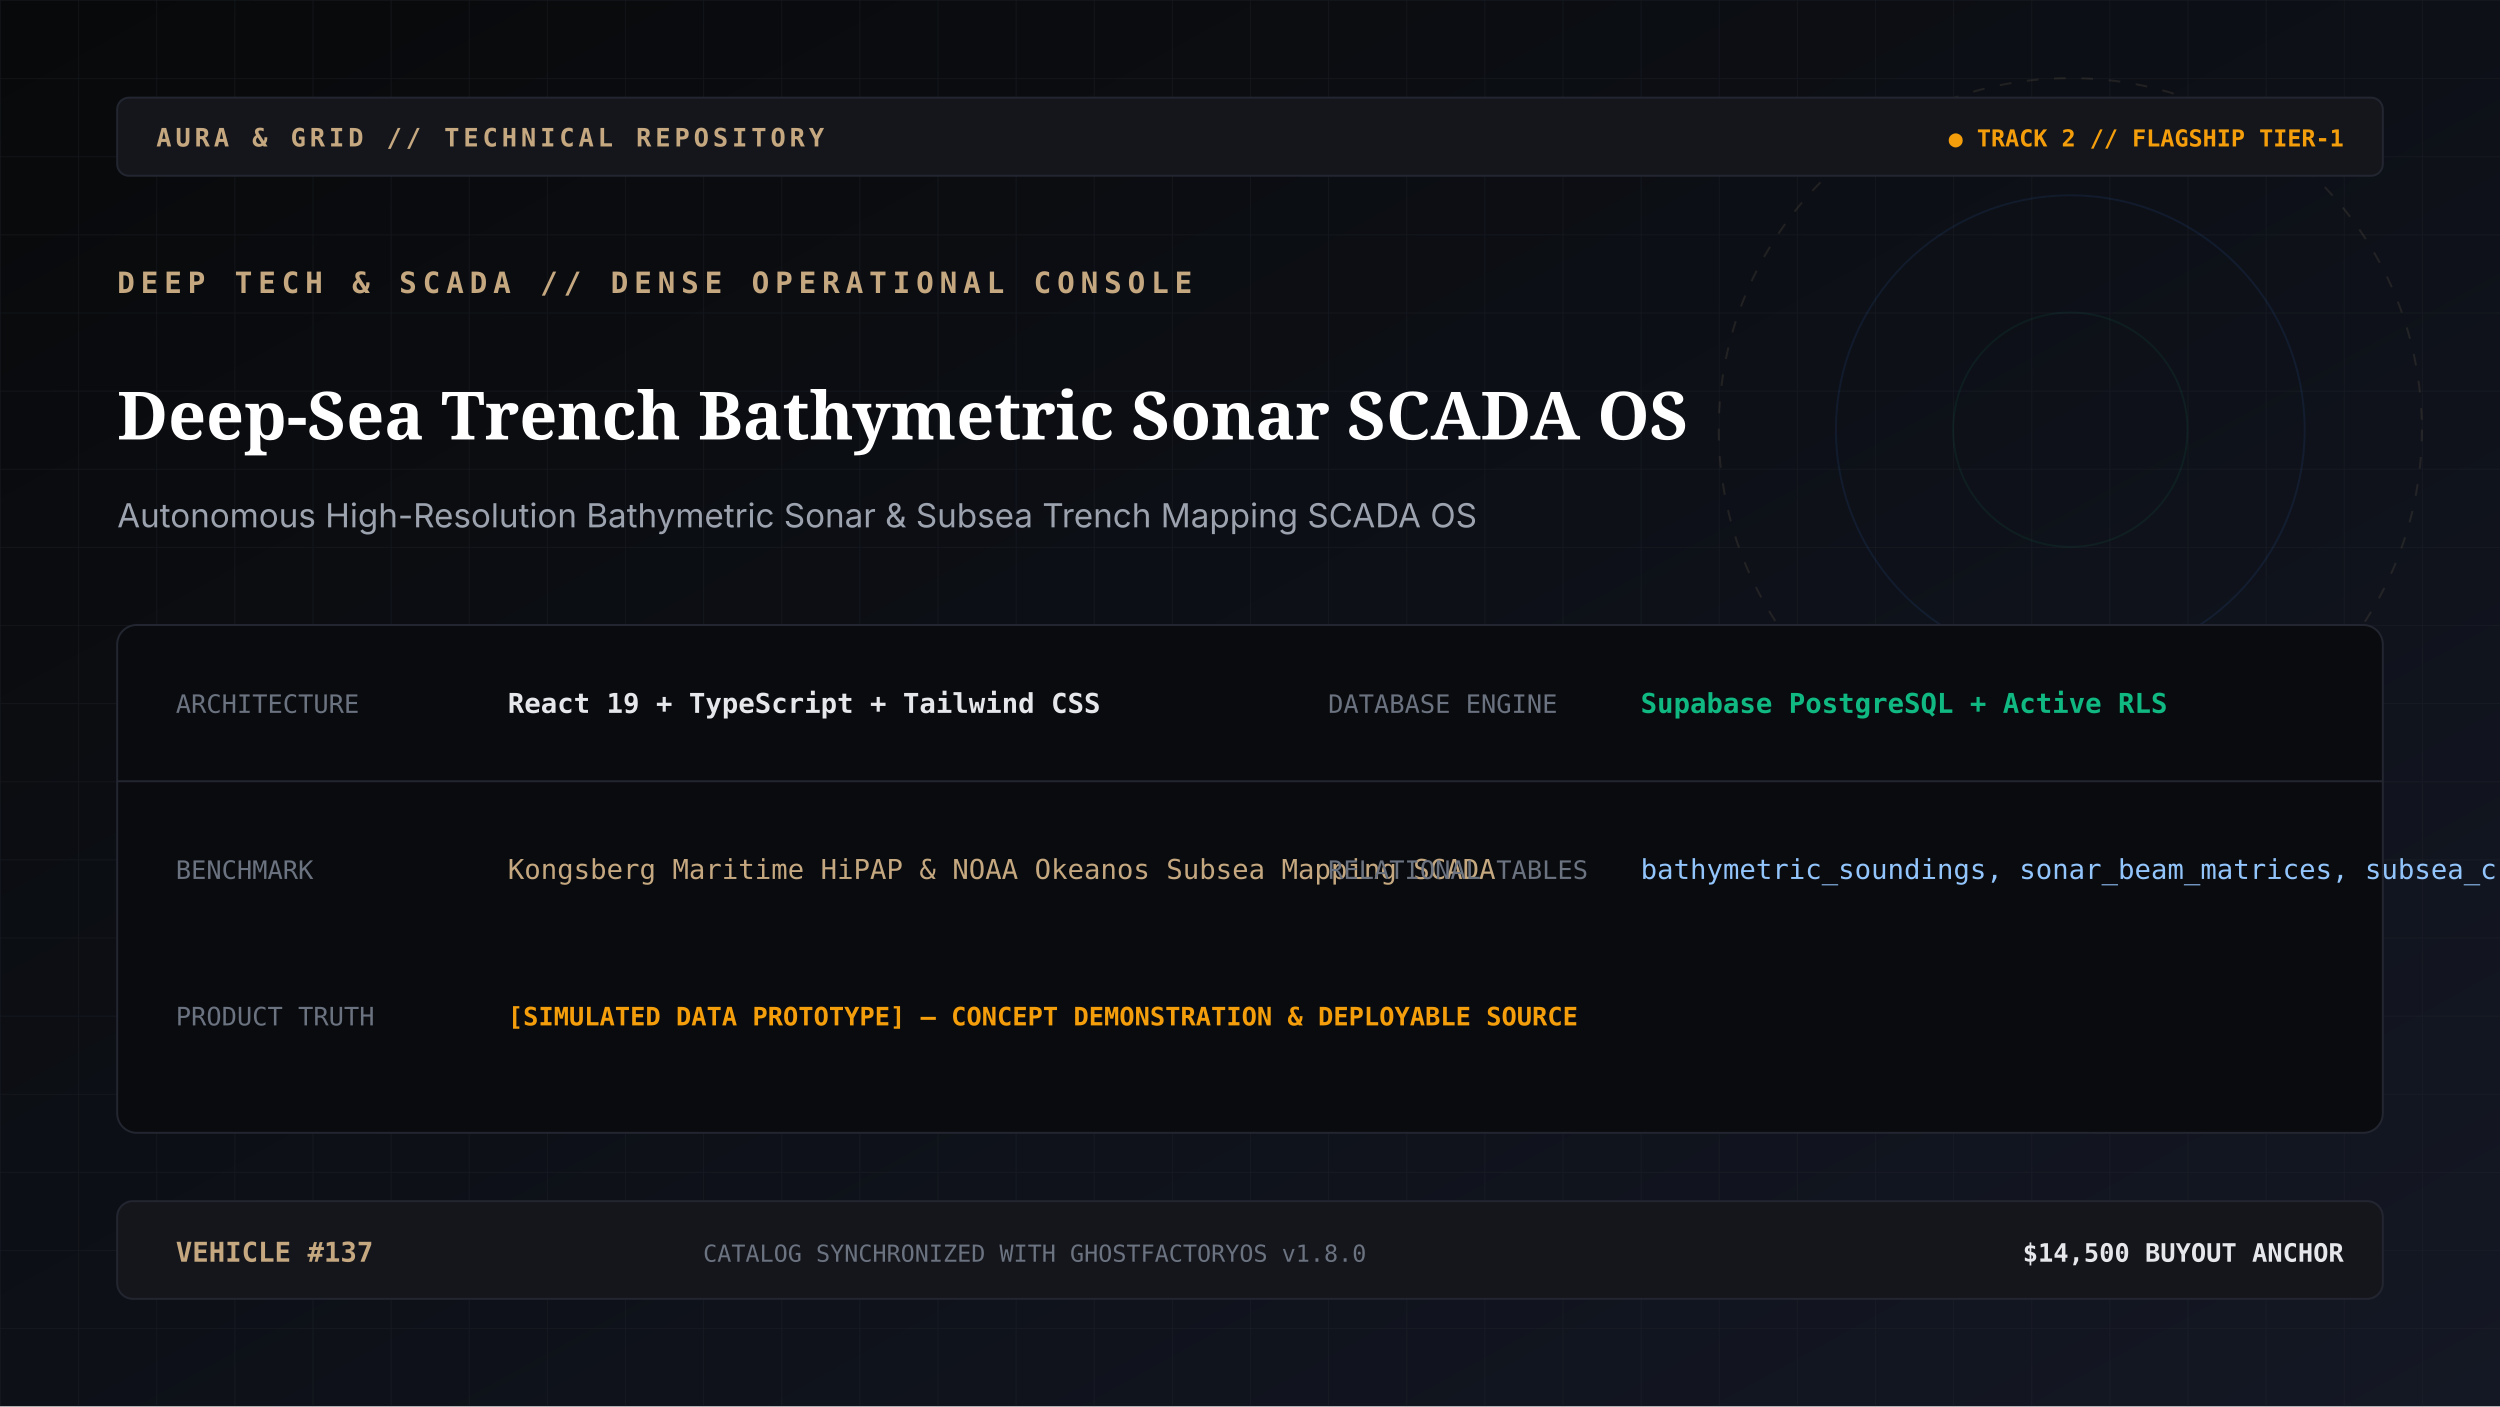
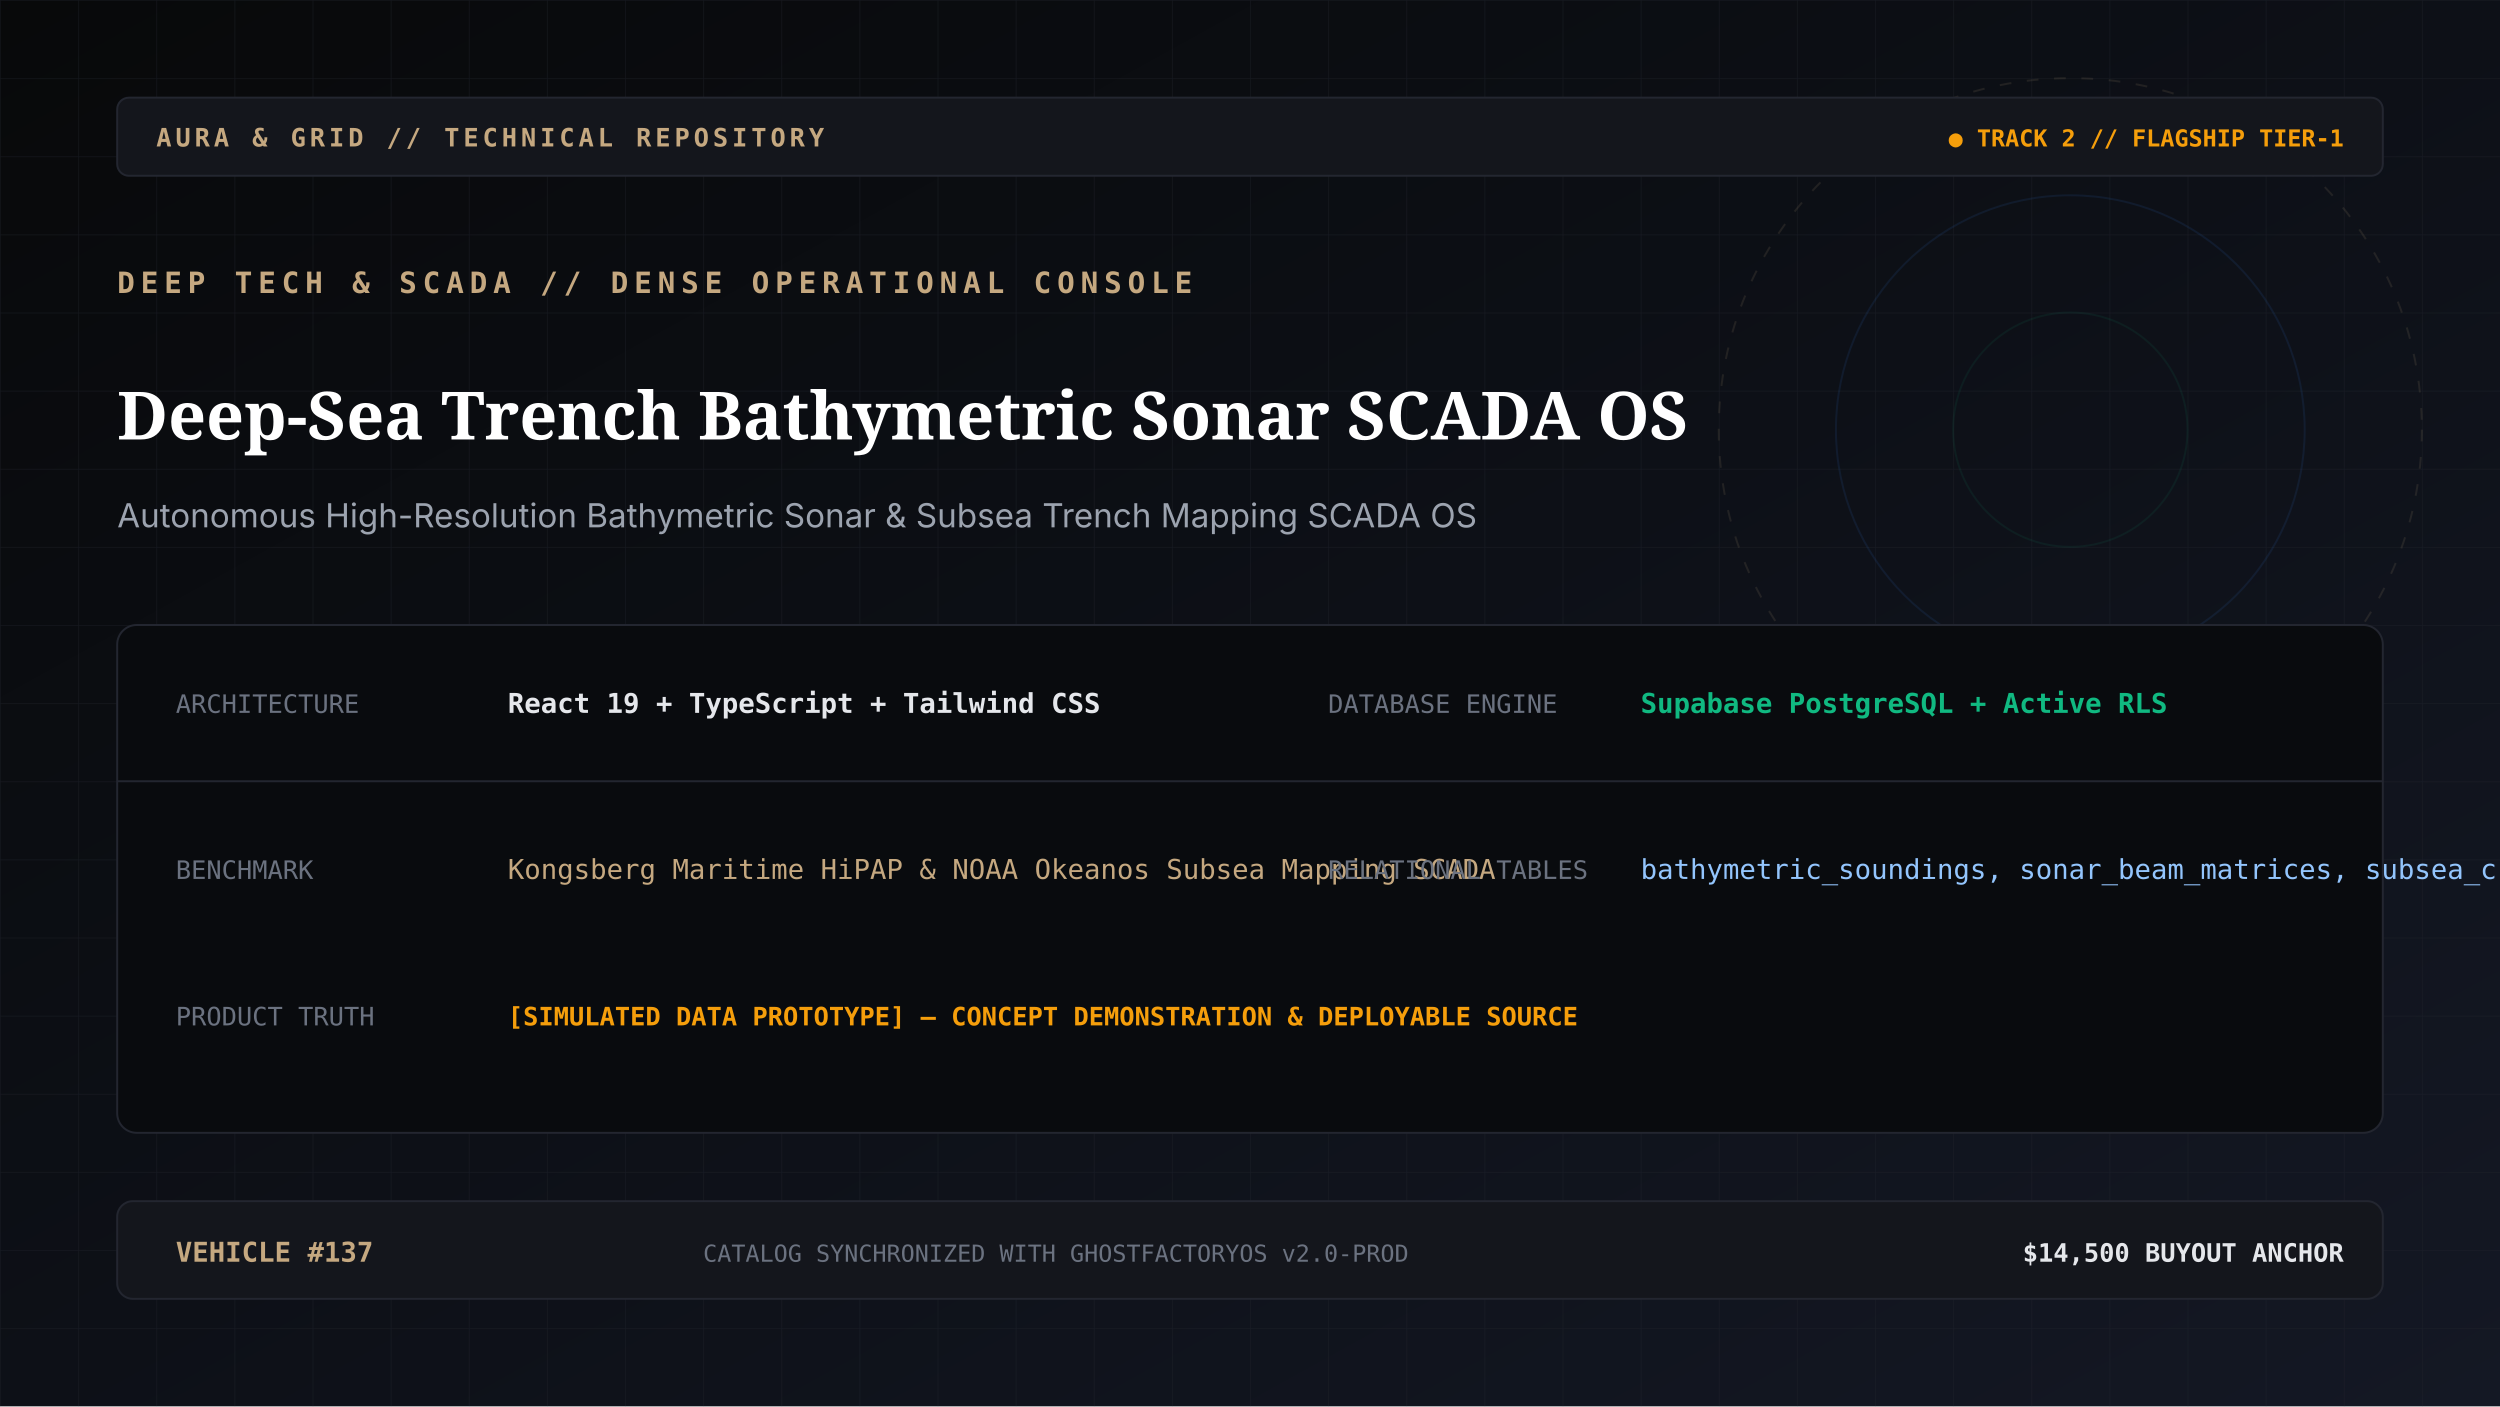
<svg xmlns="http://www.w3.org/2000/svg" width="1280" height="720" viewBox="0 0 1280 720">
  <defs>
    <linearGradient id="bg-137" x1="0%" y1="0%" x2="100%" y2="100%">
      <stop offset="0%" stop-color="#08090A" />
      <stop offset="50%" stop-color="#0D1017" />
      <stop offset="100%" stop-color="#141824" />
    </linearGradient>
    <pattern id="grid-137" width="40" height="40" patternUnits="userSpaceOnUse">
      <path d="M 40 0 L 0 0 0 40" fill="none" stroke="#232630" stroke-width="0.75" stroke-opacity="0.45" />
    </pattern>
  </defs>
  <rect width="1280" height="720" fill="url(#bg-137)" />
  <rect width="1280" height="720" fill="url(#grid-137)" />
  <circle cx="1060" cy="220" r="180" fill="none" stroke="#C5A880" stroke-width="1" stroke-opacity="0.12" stroke-dasharray="6 8" />
  <circle cx="1060" cy="220" r="120" fill="none" stroke="#3B82F6" stroke-width="1" stroke-opacity="0.1" />
  <circle cx="1060" cy="220" r="60" fill="none" stroke="#10B981" stroke-width="1" stroke-opacity="0.08" />
  <rect x="60" y="50" width="1160" height="40" fill="#14161C" rx="6" stroke="#232630" stroke-width="1" />
  <text x="80" y="75" fill="#C5A880" font-family="'JetBrains Mono', monospace" font-size="13" font-weight="600" letter-spacing="2">AURA &amp; GRID // TECHNICAL REPOSITORY</text>
  <text x="1200" y="75" text-anchor="end" fill="#F59E0B" font-family="'JetBrains Mono', monospace" font-size="12" font-weight="bold">● TRACK 2 // FLAGSHIP TIER-1</text>
  <text x="60" y="150" fill="#C5A880" font-family="'JetBrains Mono', monospace" font-size="15" font-weight="bold" letter-spacing="3">DEEP TECH &amp; SCADA // DENSE OPERATIONAL CONSOLE</text>
  <text x="60" y="225" fill="#FFFFFF" font-family="'Playfair Display', Georgia, serif" font-size="34" font-weight="bold">Deep-Sea Trench Bathymetric Sonar SCADA OS</text>
  <text x="60" y="270" fill="#9CA3AF" font-family="'Inter', sans-serif" font-size="17">Autonomous High-Resolution Bathymetric Sonar &amp; Subsea Trench Mapping SCADA OS</text>
  <rect x="60" y="320" width="1160" height="260" fill="#090B0E" rx="10" stroke="#232630" stroke-width="1" />
  <line x1="60" y1="400" x2="1220" y2="400" stroke="#232630" stroke-width="1" />
  <text x="90" y="365" fill="#6B7280" font-family="'JetBrains Mono', monospace" font-size="13">ARCHITECTURE</text>
  <text x="260" y="365" fill="#E5E7EB" font-family="'JetBrains Mono', monospace" font-size="14" font-weight="bold">React 19 + TypeScript + Tailwind CSS</text>
  <text x="680" y="365" fill="#6B7280" font-family="'JetBrains Mono', monospace" font-size="13">DATABASE ENGINE</text>
  <text x="840" y="365" fill="#10B981" font-family="'JetBrains Mono', monospace" font-size="14" font-weight="bold">Supabase PostgreSQL + Active RLS</text>
  <text x="90" y="450" fill="#6B7280" font-family="'JetBrains Mono', monospace" font-size="13">BENCHMARK</text>
  <text x="260" y="450" fill="#C5A880" font-family="'JetBrains Mono', monospace" font-size="14">Kongsberg Maritime HiPAP &amp; NOAA Okeanos Subsea Mapping SCADA</text>
  <text x="680" y="450" fill="#6B7280" font-family="'JetBrains Mono', monospace" font-size="13">RELATIONAL TABLES</text>
  <text x="840" y="450" fill="#93C5FD" font-family="'JetBrains Mono', monospace" font-size="14">bathymetric_soundings, sonar_beam_matrices, subsea_crawler_telemetry, trench_depth_profiles</text>
  <text x="90" y="525" fill="#6B7280" font-family="'JetBrains Mono', monospace" font-size="13">PRODUCT TRUTH</text>
  <text x="260" y="525" fill="#F59E0B" font-family="'JetBrains Mono', monospace" font-size="13" font-weight="600">[SIMULATED DATA PROTOTYPE] — CONCEPT DEMONSTRATION &amp; DEPLOYABLE SOURCE</text>
  <rect x="60" y="615" width="1160" height="50" fill="#14161C" rx="8" stroke="#232630" stroke-width="1" />
  <text x="90" y="646" fill="#C5A880" font-family="'JetBrains Mono', monospace" font-size="14" font-weight="bold">VEHICLE #137</text>
-   <text x="360" y="646" fill="#6B7280" font-family="'JetBrains Mono', monospace" font-size="12">CATALOG SYNCHRONIZED WITH GHOSTFACTORYOS v1.8.0</text>
+   <text x="360" y="646" fill="#6B7280" font-family="'JetBrains Mono', monospace" font-size="12">CATALOG SYNCHRONIZED WITH GHOSTFACTORYOS v2.0-PROD</text>
  <text x="1200" y="646" text-anchor="end" fill="#E5E7EB" font-family="'JetBrains Mono', monospace" font-size="13" font-weight="bold">$14,500 BUYOUT ANCHOR</text>
</svg>
